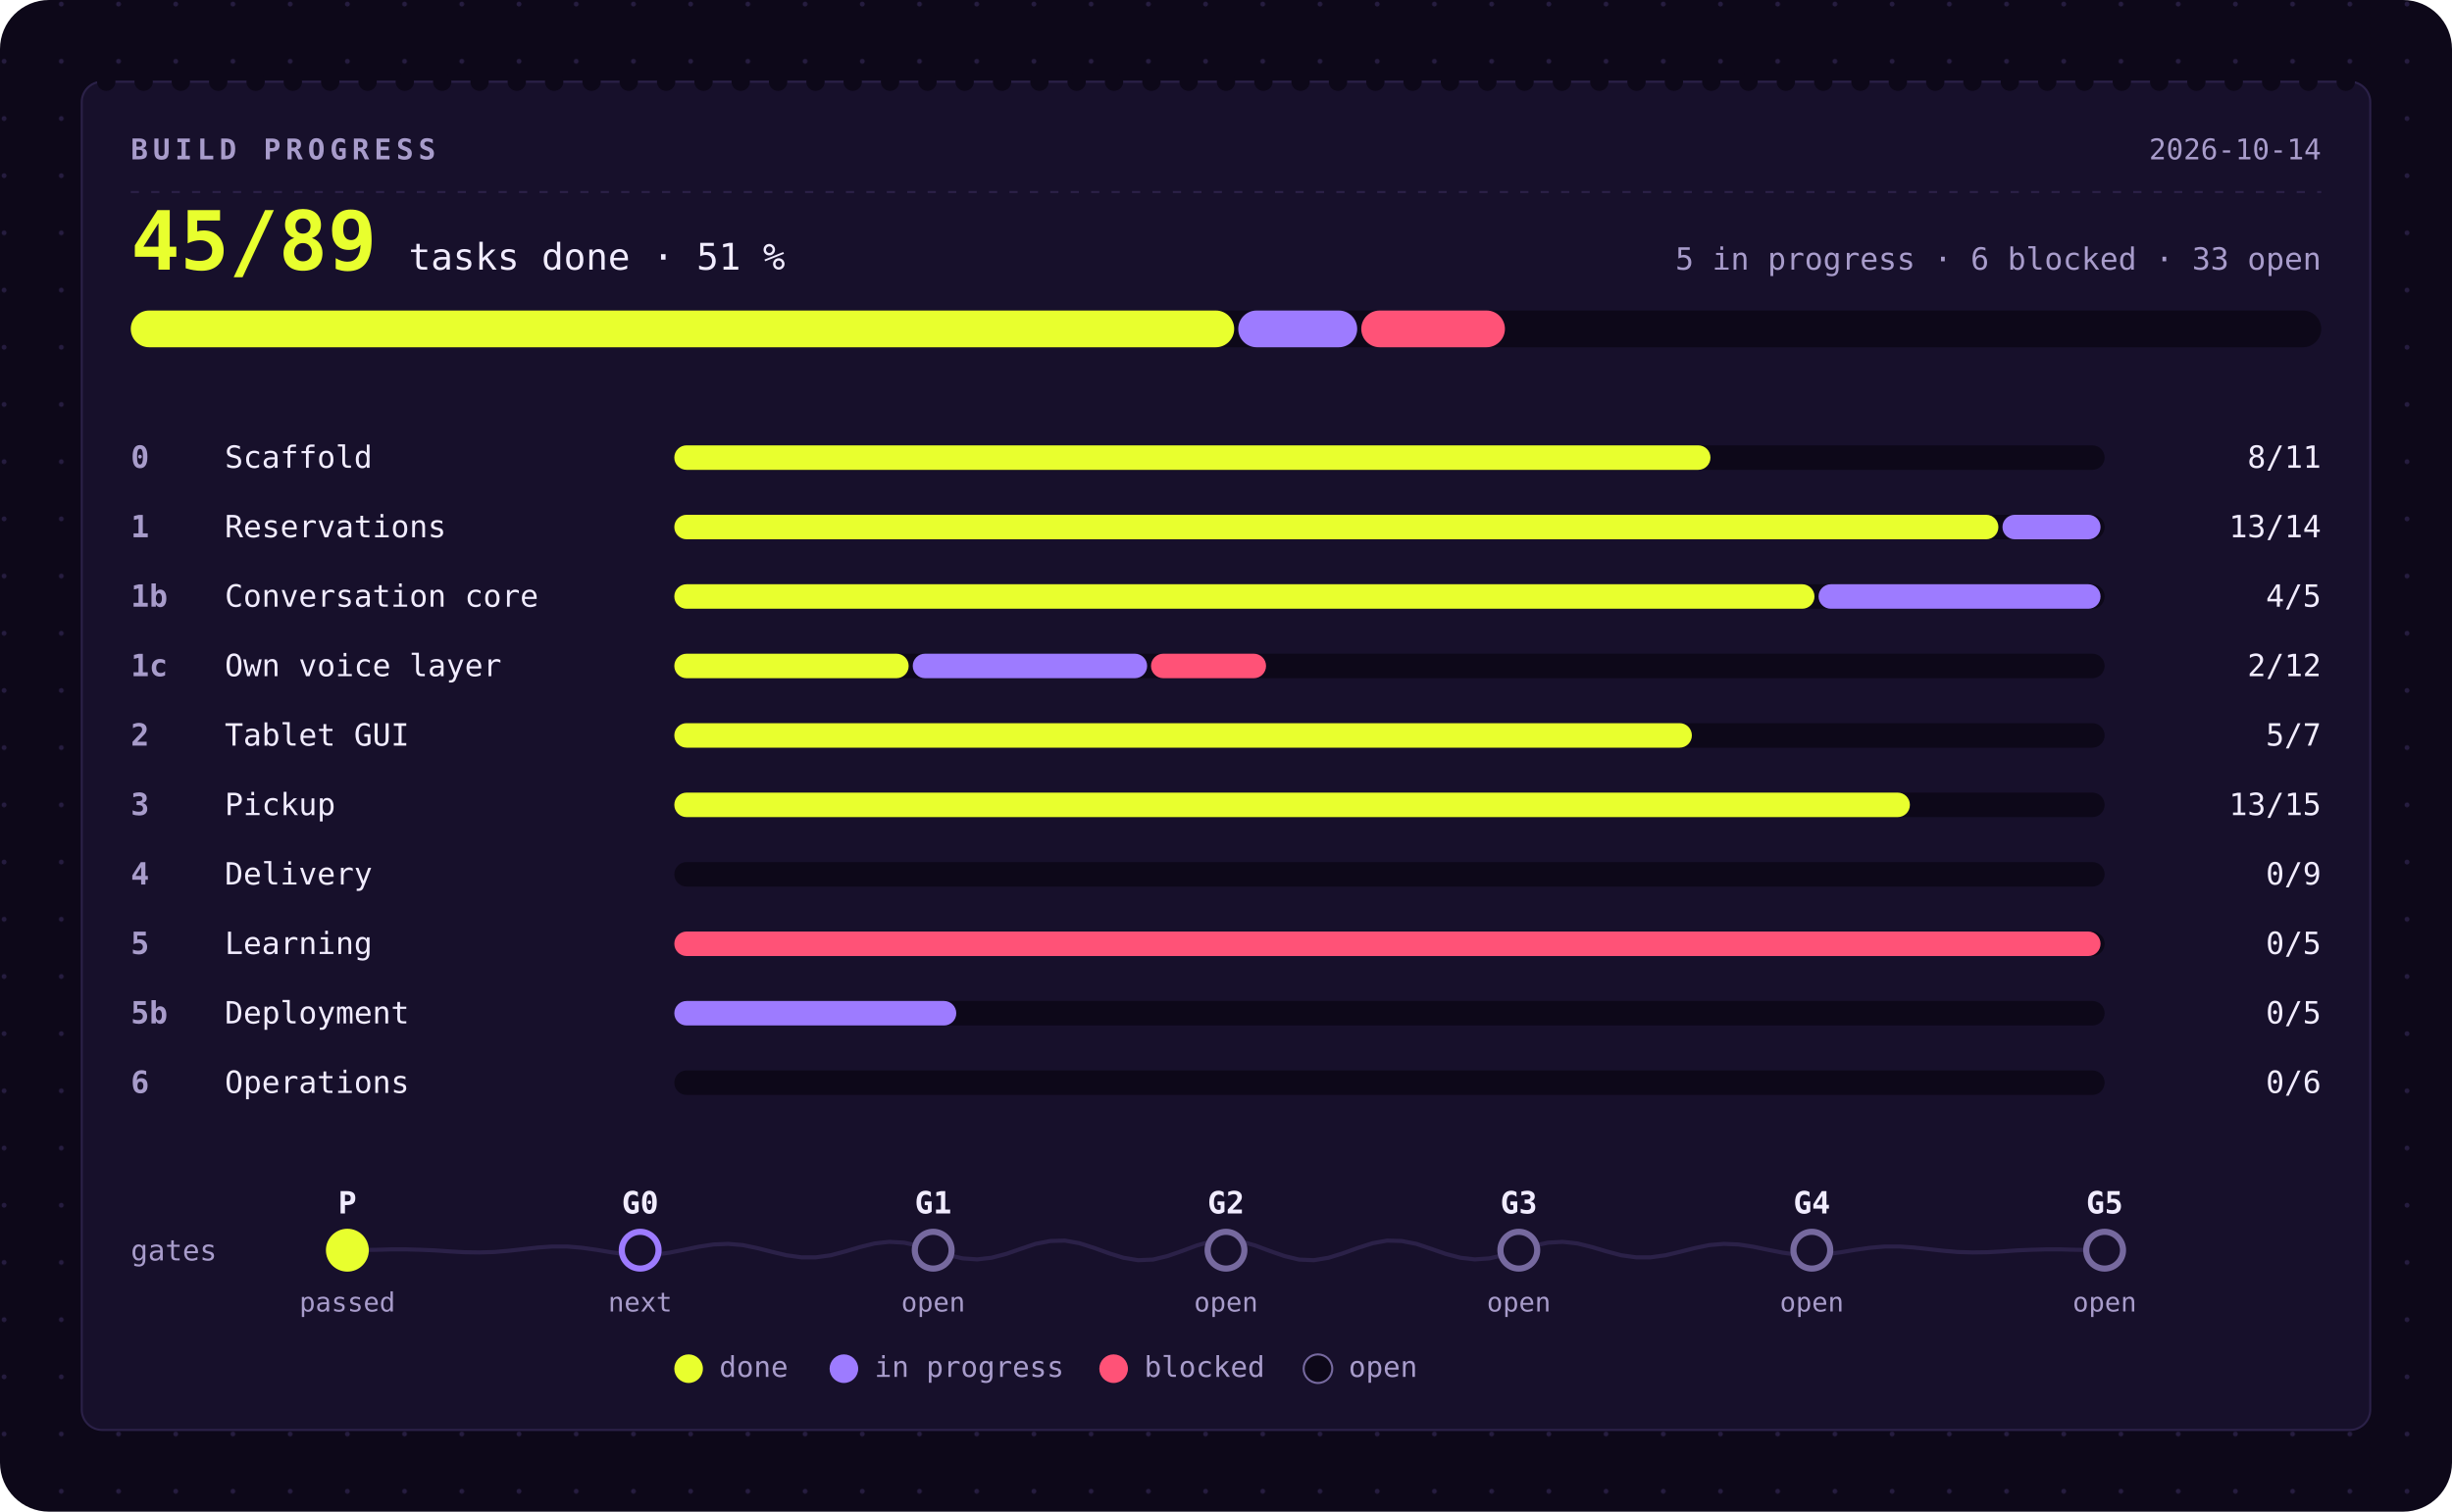
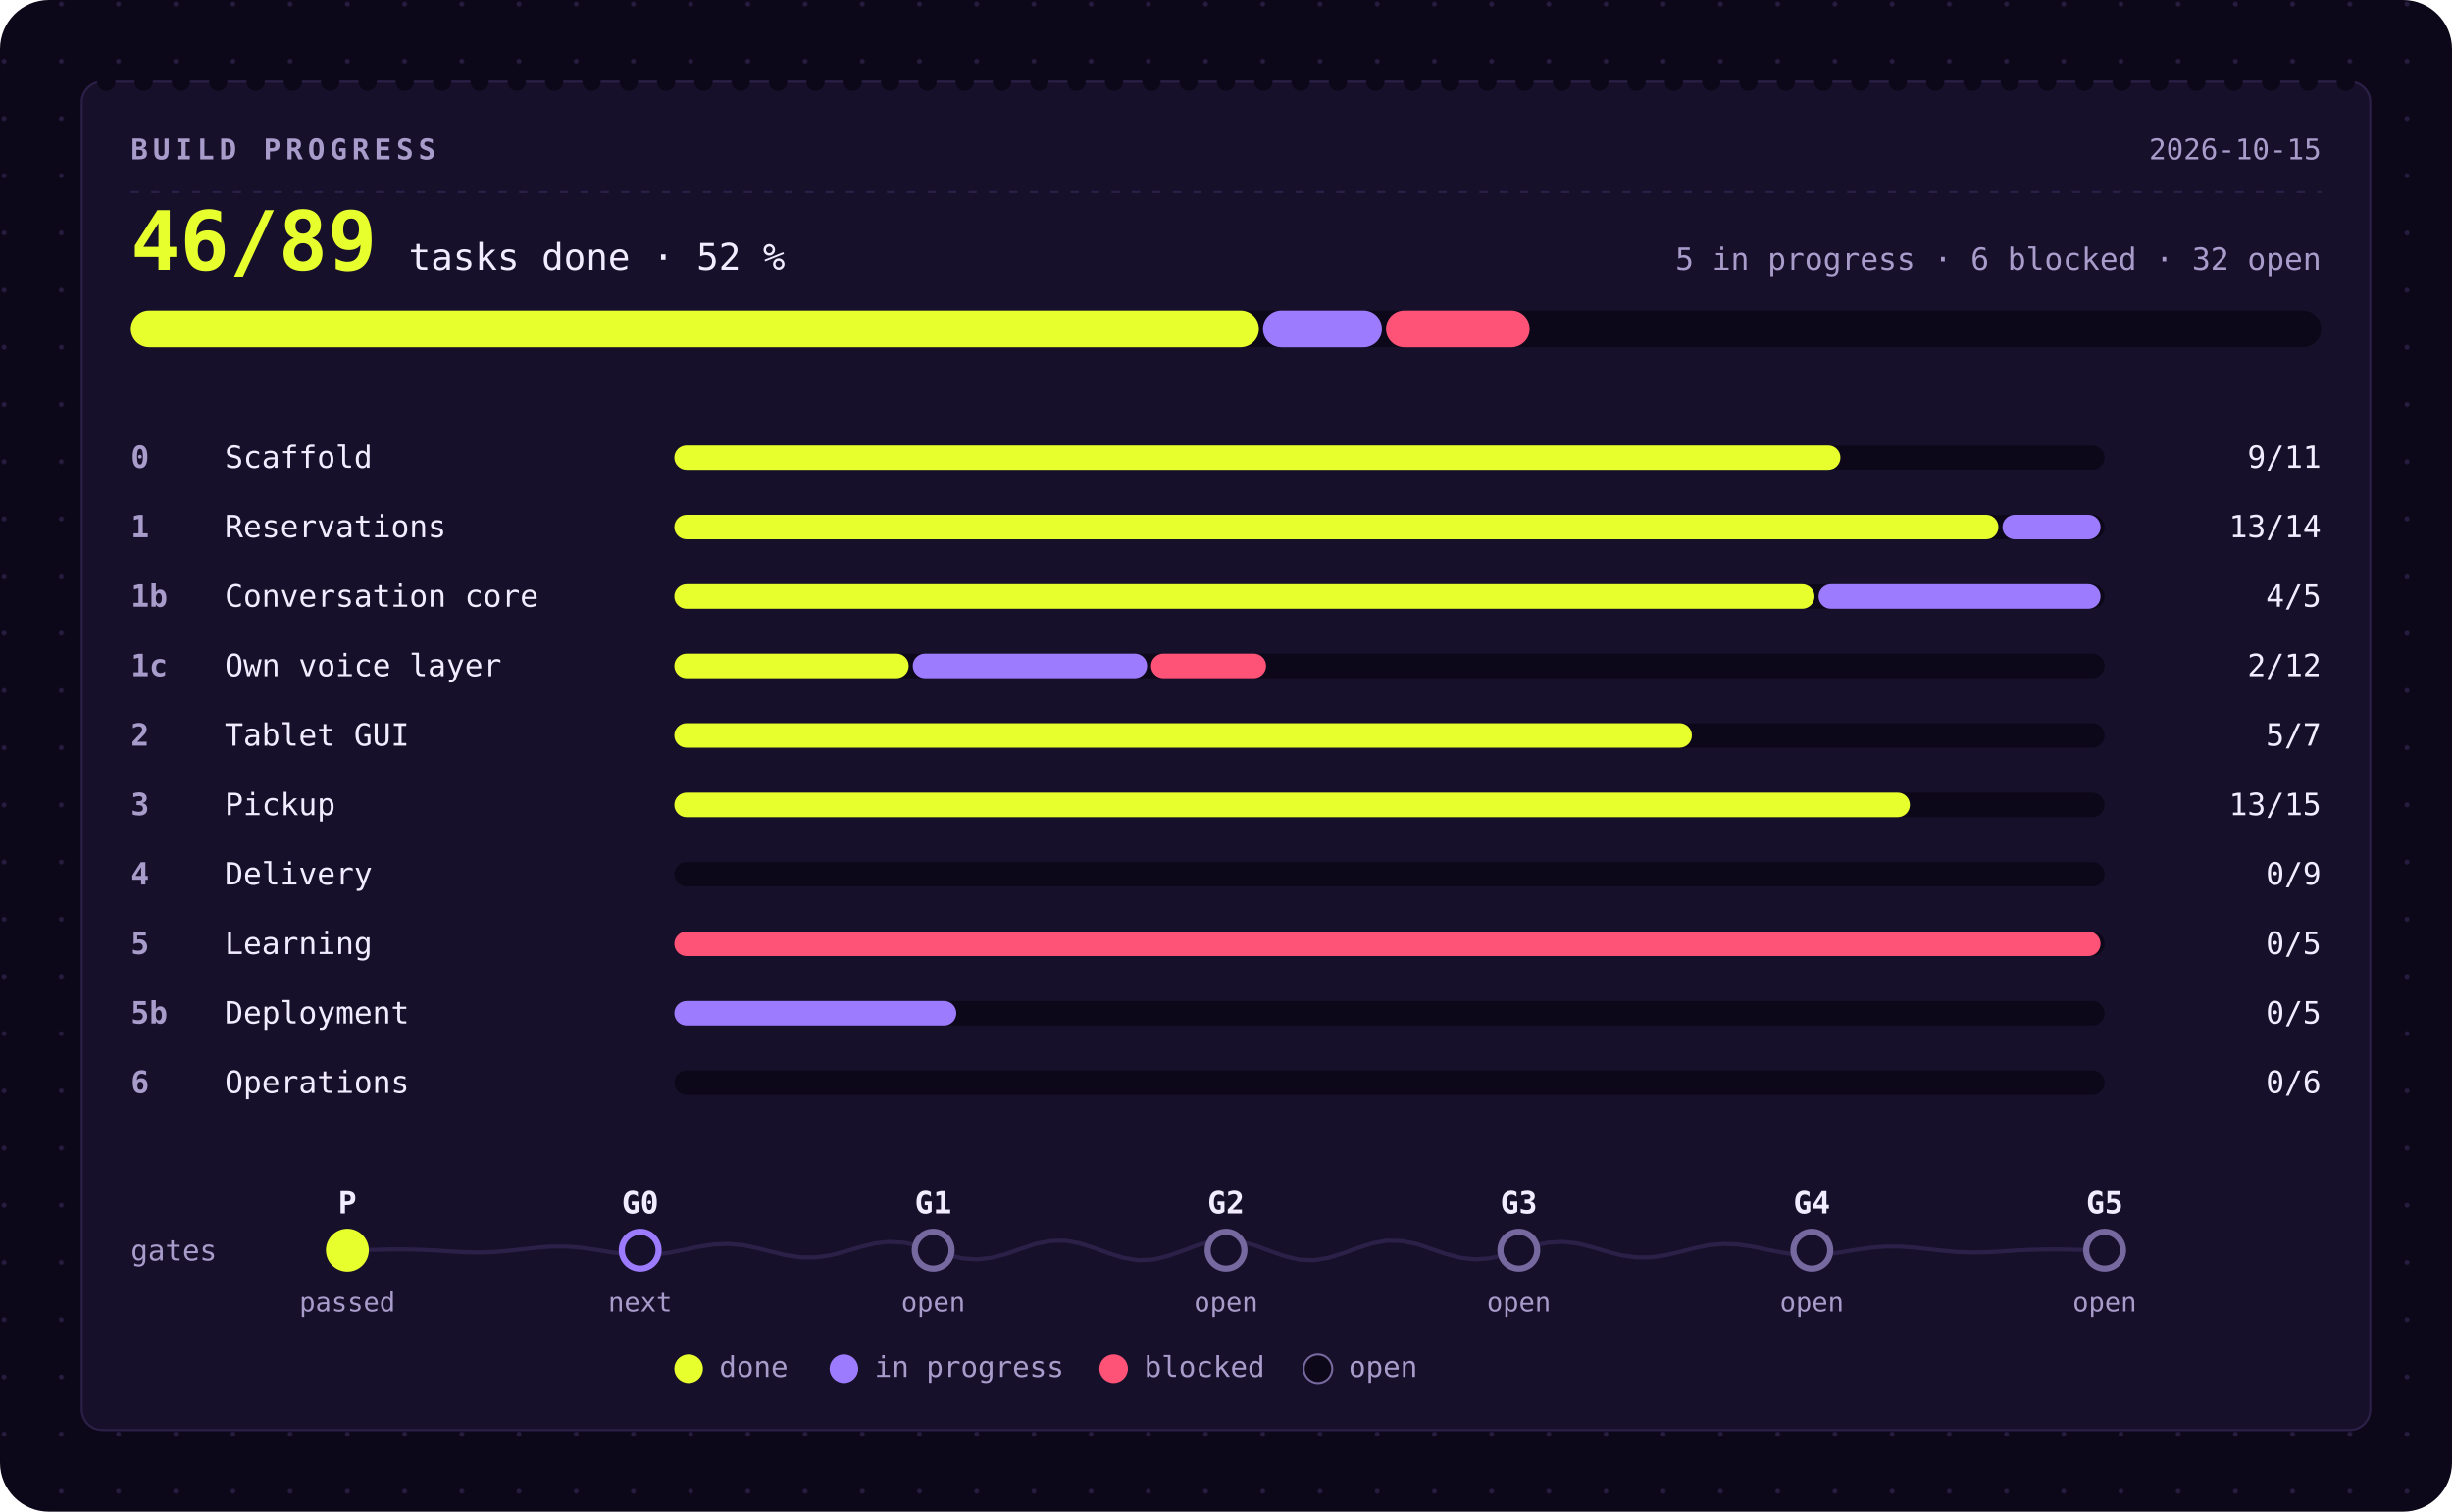
<svg xmlns="http://www.w3.org/2000/svg" width="1200" height="740" viewBox="0 0 1200 740" role="img" aria-labelledby="t d">
  <style>text{font-family:ui-monospace, 'JetBrains Mono', 'SF Mono', Menlo, Consolas, 'DejaVu Sans Mono', monospace}</style>
  <defs>
    <filter id="glow" filterUnits="userSpaceOnUse" x="0" y="0" width="1200" height="740">
      <feGaussianBlur stdDeviation="6" />
    </filter>
    <filter id="soft" filterUnits="userSpaceOnUse" x="0" y="0" width="1200" height="740">
      <feGaussianBlur stdDeviation="2.2" />
    </filter>
  </defs>
  <rect width="1200" height="740" rx="24" fill="#0D0819" />
  <pattern id="dots" width="28" height="28" patternUnits="userSpaceOnUse">
    <circle cx="2" cy="2" r="1.2" fill="#2B2148" />
  </pattern>
  <rect width="1200" height="740" rx="24" fill="url(#dots)" opacity="0.8" />
  <rect x="40" y="40" width="1120" height="660" rx="10" fill="#17102B" stroke="#2B2148" />
  <circle cx="52" cy="40" r="4.5" fill="#0D0819" />
  <circle cx="70.3" cy="40" r="4.5" fill="#0D0819" />
  <circle cx="88.5" cy="40" r="4.5" fill="#0D0819" />
  <circle cx="106.8" cy="40" r="4.5" fill="#0D0819" />
  <circle cx="125.1" cy="40" r="4.5" fill="#0D0819" />
  <circle cx="143.3" cy="40" r="4.5" fill="#0D0819" />
  <circle cx="161.6" cy="40" r="4.5" fill="#0D0819" />
  <circle cx="179.9" cy="40" r="4.5" fill="#0D0819" />
  <circle cx="198.1" cy="40" r="4.5" fill="#0D0819" />
  <circle cx="216.4" cy="40" r="4.5" fill="#0D0819" />
  <circle cx="234.7" cy="40" r="4.5" fill="#0D0819" />
  <circle cx="252.9" cy="40" r="4.5" fill="#0D0819" />
  <circle cx="271.2" cy="40" r="4.5" fill="#0D0819" />
  <circle cx="289.5" cy="40" r="4.5" fill="#0D0819" />
  <circle cx="307.7" cy="40" r="4.5" fill="#0D0819" />
  <circle cx="326" cy="40" r="4.5" fill="#0D0819" />
  <circle cx="344.3" cy="40" r="4.5" fill="#0D0819" />
  <circle cx="362.5" cy="40" r="4.5" fill="#0D0819" />
  <circle cx="380.8" cy="40" r="4.5" fill="#0D0819" />
  <circle cx="399.1" cy="40" r="4.5" fill="#0D0819" />
  <circle cx="417.3" cy="40" r="4.5" fill="#0D0819" />
  <circle cx="435.6" cy="40" r="4.5" fill="#0D0819" />
  <circle cx="453.9" cy="40" r="4.5" fill="#0D0819" />
  <circle cx="472.1" cy="40" r="4.5" fill="#0D0819" />
  <circle cx="490.4" cy="40" r="4.5" fill="#0D0819" />
  <circle cx="508.7" cy="40" r="4.5" fill="#0D0819" />
  <circle cx="526.9" cy="40" r="4.5" fill="#0D0819" />
  <circle cx="545.2" cy="40" r="4.5" fill="#0D0819" />
  <circle cx="563.5" cy="40" r="4.5" fill="#0D0819" />
  <circle cx="581.7" cy="40" r="4.5" fill="#0D0819" />
  <circle cx="600" cy="40" r="4.5" fill="#0D0819" />
  <circle cx="618.3" cy="40" r="4.5" fill="#0D0819" />
  <circle cx="636.5" cy="40" r="4.5" fill="#0D0819" />
  <circle cx="654.8" cy="40" r="4.5" fill="#0D0819" />
  <circle cx="673.1" cy="40" r="4.5" fill="#0D0819" />
  <circle cx="691.3" cy="40" r="4.5" fill="#0D0819" />
  <circle cx="709.6" cy="40" r="4.5" fill="#0D0819" />
  <circle cx="727.9" cy="40" r="4.5" fill="#0D0819" />
  <circle cx="746.1" cy="40" r="4.5" fill="#0D0819" />
  <circle cx="764.4" cy="40" r="4.5" fill="#0D0819" />
  <circle cx="782.7" cy="40" r="4.5" fill="#0D0819" />
  <circle cx="800.9" cy="40" r="4.5" fill="#0D0819" />
  <circle cx="819.2" cy="40" r="4.5" fill="#0D0819" />
  <circle cx="837.5" cy="40" r="4.5" fill="#0D0819" />
  <circle cx="855.7" cy="40" r="4.5" fill="#0D0819" />
  <circle cx="874" cy="40" r="4.5" fill="#0D0819" />
  <circle cx="892.3" cy="40" r="4.5" fill="#0D0819" />
  <circle cx="910.5" cy="40" r="4.5" fill="#0D0819" />
  <circle cx="928.8" cy="40" r="4.5" fill="#0D0819" />
  <circle cx="947.1" cy="40" r="4.5" fill="#0D0819" />
  <circle cx="965.3" cy="40" r="4.5" fill="#0D0819" />
  <circle cx="983.6" cy="40" r="4.5" fill="#0D0819" />
  <circle cx="1001.9" cy="40" r="4.5" fill="#0D0819" />
  <circle cx="1020.1" cy="40" r="4.5" fill="#0D0819" />
  <circle cx="1038.4" cy="40" r="4.5" fill="#0D0819" />
  <circle cx="1056.7" cy="40" r="4.5" fill="#0D0819" />
  <circle cx="1074.9" cy="40" r="4.5" fill="#0D0819" />
  <circle cx="1093.2" cy="40" r="4.5" fill="#0D0819" />
  <circle cx="1111.5" cy="40" r="4.5" fill="#0D0819" />
  <circle cx="1129.7" cy="40" r="4.5" fill="#0D0819" />
  <circle cx="1148" cy="40" r="4.5" fill="#0D0819" />
  <text x="64" y="78" font-size="14" fill="#A89CCB" font-weight="700" letter-spacing="2.4">BUILD PROGRESS</text>
-   <text x="1136" y="78" font-size="14" fill="#A89CCB" text-anchor="end">2026-10-14</text>
+   <text x="1136" y="78" font-size="14" fill="#A89CCB" text-anchor="end">2026-10-15</text>
  <line x1="64" y1="94" x2="1136" y2="94" stroke="#2B2148" stroke-dasharray="4 6" />
-   <text x="64" y="132" font-size="40" fill="#E8FF2E" font-weight="700">45/89</text>
-   <text x="200" y="132" font-size="18" fill="#F1ECFF">tasks done · 51 %</text>
-   <text x="1136" y="132" font-size="15" fill="#A89CCB" text-anchor="end">5 in progress · 6 blocked · 33 open</text>
+   <text x="64" y="132" font-size="40" fill="#E8FF2E" font-weight="700">46/89</text>
+   <text x="200" y="132" font-size="18" fill="#F1ECFF">tasks done · 52 %</text>
+   <text x="1136" y="132" font-size="15" fill="#A89CCB" text-anchor="end">5 in progress · 6 blocked · 32 open</text>
  <rect x="64" y="152" width="1072" height="18" rx="9" fill="#0D0819" />
-   <rect x="64" y="152" width="540" height="18" rx="9" fill="#E8FF2E" />
-   <rect x="606" y="152" width="58.2" height="18" rx="9" fill="#9D7BFF" />
-   <rect x="666.2" y="152" width="70.3" height="18" rx="9" fill="#FF5277" />
+   <rect x="64" y="152" width="552.1" height="18" rx="9" fill="#E8FF2E" />
+   <rect x="618.1" y="152" width="58.2" height="18" rx="9" fill="#9D7BFF" />
+   <rect x="678.3" y="152" width="70.3" height="18" rx="9" fill="#FF5277" />
  <text x="64" y="229" font-size="15" fill="#A89CCB" font-weight="700">0</text>
  <text x="110" y="229" font-size="15" fill="#F1ECFF">Scaffold</text>
  <rect x="330" y="218" width="700" height="12" rx="6" fill="#0D0819" />
-   <rect x="330" y="218" width="507.1" height="12" rx="6" fill="#E8FF2E" />
-   <text x="1136" y="229" font-size="15" fill="#F1ECFF" text-anchor="end">8/11</text>
+   <rect x="330" y="218" width="570.7" height="12" rx="6" fill="#E8FF2E" />
+   <text x="1136" y="229" font-size="15" fill="#F1ECFF" text-anchor="end">9/11</text>
  <text x="64" y="263" font-size="15" fill="#A89CCB" font-weight="700">1</text>
  <text x="110" y="263" font-size="15" fill="#F1ECFF">Reservations</text>
  <rect x="330" y="252" width="700" height="12" rx="6" fill="#0D0819" />
  <rect x="330" y="252" width="648" height="12" rx="6" fill="#E8FF2E" />
  <rect x="980" y="252" width="48" height="12" rx="6" fill="#9D7BFF" />
  <text x="1136" y="263" font-size="15" fill="#F1ECFF" text-anchor="end">13/14</text>
  <text x="64" y="297" font-size="15" fill="#A89CCB" font-weight="700">1b</text>
  <text x="110" y="297" font-size="15" fill="#F1ECFF">Conversation core</text>
  <rect x="330" y="286" width="700" height="12" rx="6" fill="#0D0819" />
  <rect x="330" y="286" width="558" height="12" rx="6" fill="#E8FF2E" />
  <rect x="890" y="286" width="138" height="12" rx="6" fill="#9D7BFF" />
  <text x="1136" y="297" font-size="15" fill="#F1ECFF" text-anchor="end">4/5</text>
  <text x="64" y="331" font-size="15" fill="#A89CCB" font-weight="700">1c</text>
  <text x="110" y="331" font-size="15" fill="#F1ECFF">Own voice layer</text>
  <rect x="330" y="320" width="700" height="12" rx="6" fill="#0D0819" />
  <rect x="330" y="320" width="114.7" height="12" rx="6" fill="#E8FF2E" />
  <rect x="446.7" y="320" width="114.7" height="12" rx="6" fill="#9D7BFF" />
  <rect x="563.3" y="320" width="56.3" height="12" rx="6" fill="#FF5277" />
  <text x="1136" y="331" font-size="15" fill="#F1ECFF" text-anchor="end">2/12</text>
  <text x="64" y="365" font-size="15" fill="#A89CCB" font-weight="700">2</text>
  <text x="110" y="365" font-size="15" fill="#F1ECFF">Tablet GUI</text>
  <rect x="330" y="354" width="700" height="12" rx="6" fill="#0D0819" />
  <rect x="330" y="354" width="498" height="12" rx="6" fill="#E8FF2E" />
  <text x="1136" y="365" font-size="15" fill="#F1ECFF" text-anchor="end">5/7</text>
  <text x="64" y="399" font-size="15" fill="#A89CCB" font-weight="700">3</text>
  <text x="110" y="399" font-size="15" fill="#F1ECFF">Pickup</text>
  <rect x="330" y="388" width="700" height="12" rx="6" fill="#0D0819" />
  <rect x="330" y="388" width="604.7" height="12" rx="6" fill="#E8FF2E" />
  <text x="1136" y="399" font-size="15" fill="#F1ECFF" text-anchor="end">13/15</text>
  <text x="64" y="433" font-size="15" fill="#A89CCB" font-weight="700">4</text>
  <text x="110" y="433" font-size="15" fill="#F1ECFF">Delivery</text>
  <rect x="330" y="422" width="700" height="12" rx="6" fill="#0D0819" />
  <text x="1136" y="433" font-size="15" fill="#F1ECFF" text-anchor="end">0/9</text>
  <text x="64" y="467" font-size="15" fill="#A89CCB" font-weight="700">5</text>
  <text x="110" y="467" font-size="15" fill="#F1ECFF">Learning</text>
  <rect x="330" y="456" width="700" height="12" rx="6" fill="#0D0819" />
  <rect x="330" y="456" width="698" height="12" rx="6" fill="#FF5277" />
  <text x="1136" y="467" font-size="15" fill="#F1ECFF" text-anchor="end">0/5</text>
  <text x="64" y="501" font-size="15" fill="#A89CCB" font-weight="700">5b</text>
  <text x="110" y="501" font-size="15" fill="#F1ECFF">Deployment</text>
  <rect x="330" y="490" width="700" height="12" rx="6" fill="#0D0819" />
  <rect x="330" y="490" width="138" height="12" rx="6" fill="#9D7BFF" />
  <text x="1136" y="501" font-size="15" fill="#F1ECFF" text-anchor="end">0/5</text>
  <text x="64" y="535" font-size="15" fill="#A89CCB" font-weight="700">6</text>
  <text x="110" y="535" font-size="15" fill="#F1ECFF">Operations</text>
  <rect x="330" y="524" width="700" height="12" rx="6" fill="#0D0819" />
  <text x="1136" y="535" font-size="15" fill="#F1ECFF" text-anchor="end">0/6</text>
  <path d="M170 612 L177.2 611.9 L184.3 611.8 L191.5 611.6 L198.7 611.6 L205.8 611.8 L213 612.1 L220.2 612.6 L227.3 613 L234.5 613.1 L241.7 612.9 L248.8 612.3 L256 611.5 L263.2 610.7 L270.3 610.2 L277.5 610.2 L284.7 610.8 L291.8 611.8 L299 613 L306.2 614 L313.3 614.5 L320.5 614.2 L327.7 613.2 L334.8 611.8 L342 610.3 L349.2 609.2 L356.3 608.9 L363.5 609.5 L370.7 611 L377.8 612.8 L385 614.5 L392.2 615.5 L399.3 615.5 L406.5 614.5 L413.7 612.6 L420.8 610.5 L428 608.7 L435.2 607.9 L442.3 608.3 L449.5 609.8 L456.7 612 L463.8 614.3 L471 616 L478.2 616.5 L485.3 615.7 L492.5 613.8 L499.7 611.3 L506.8 608.9 L514 607.5 L521.2 607.3 L528.3 608.6 L535.5 610.9 L542.7 613.5 L549.8 615.7 L557 616.9 L564.2 616.6 L571.3 614.9 L578.5 612.4 L585.7 609.7 L592.8 607.7 L600 607 L607.2 607.7 L614.3 609.7 L621.5 612.4 L628.7 614.9 L635.8 616.6 L643 616.9 L650.2 615.7 L657.3 613.5 L664.5 610.9 L671.7 608.6 L678.8 607.3 L686 607.5 L693.2 608.9 L700.3 611.3 L707.5 613.8 L714.7 615.7 L721.8 616.5 L729 616 L736.2 614.3 L743.3 612 L750.5 609.8 L757.7 608.3 L764.8 607.9 L772 608.7 L779.2 610.5 L786.3 612.6 L793.5 614.5 L800.7 615.5 L807.8 615.5 L815 614.5 L822.2 612.8 L829.3 611 L836.5 609.5 L843.7 608.9 L850.8 609.2 L858 610.3 L865.2 611.8 L872.3 613.2 L879.5 614.2 L886.7 614.5 L893.8 614 L901 613 L908.2 611.8 L915.3 610.8 L922.5 610.2 L929.7 610.2 L936.8 610.7 L944 611.5 L951.2 612.3 L958.3 612.9 L965.5 613.1 L972.7 613 L979.8 612.6 L987 612.1 L994.2 611.8 L1001.3 611.6 L1008.5 611.6 L1015.7 611.8 L1022.8 611.9 L1030 612" fill="none" stroke="#2B2148" stroke-width="2" />
  <circle cx="170" cy="612" r="9" fill="#E8FF2E" stroke="#E8FF2E" stroke-width="3" />
  <text x="170" y="594" font-size="15" fill="#F1ECFF" text-anchor="middle" font-weight="700">P</text>
  <text x="170" y="642" font-size="13" fill="#A89CCB" text-anchor="middle">passed</text>
  <circle cx="313.3" cy="612" r="9" fill="#17102B" stroke="#9D7BFF" stroke-width="3" />
  <text x="313.3" y="594" font-size="15" fill="#F1ECFF" text-anchor="middle" font-weight="700">G0</text>
  <text x="313.3" y="642" font-size="13" fill="#A89CCB" text-anchor="middle">next</text>
  <circle cx="456.7" cy="612" r="9" fill="#17102B" stroke="#76699F" stroke-width="3" />
  <text x="456.7" y="594" font-size="15" fill="#F1ECFF" text-anchor="middle" font-weight="700">G1</text>
  <text x="456.7" y="642" font-size="13" fill="#A89CCB" text-anchor="middle">open</text>
  <circle cx="600" cy="612" r="9" fill="#17102B" stroke="#76699F" stroke-width="3" />
  <text x="600" y="594" font-size="15" fill="#F1ECFF" text-anchor="middle" font-weight="700">G2</text>
  <text x="600" y="642" font-size="13" fill="#A89CCB" text-anchor="middle">open</text>
  <circle cx="743.3" cy="612" r="9" fill="#17102B" stroke="#76699F" stroke-width="3" />
  <text x="743.3" y="594" font-size="15" fill="#F1ECFF" text-anchor="middle" font-weight="700">G3</text>
  <text x="743.3" y="642" font-size="13" fill="#A89CCB" text-anchor="middle">open</text>
  <circle cx="886.7" cy="612" r="9" fill="#17102B" stroke="#76699F" stroke-width="3" />
  <text x="886.7" y="594" font-size="15" fill="#F1ECFF" text-anchor="middle" font-weight="700">G4</text>
  <text x="886.7" y="642" font-size="13" fill="#A89CCB" text-anchor="middle">open</text>
  <circle cx="1030" cy="612" r="9" fill="#17102B" stroke="#76699F" stroke-width="3" />
  <text x="1030" y="594" font-size="15" fill="#F1ECFF" text-anchor="middle" font-weight="700">G5</text>
  <text x="1030" y="642" font-size="13" fill="#A89CCB" text-anchor="middle">open</text>
  <text x="64" y="617" font-size="14" fill="#A89CCB">gates</text>
  <rect x="330" y="663" width="14" height="14" rx="7" fill="#E8FF2E" />
  <text x="352" y="674" font-size="14" fill="#A89CCB">done</text>
  <rect x="406" y="663" width="14" height="14" rx="7" fill="#9D7BFF" />
  <text x="428" y="674" font-size="14" fill="#A89CCB">in progress</text>
  <rect x="538" y="663" width="14" height="14" rx="7" fill="#FF5277" />
  <text x="560" y="674" font-size="14" fill="#A89CCB">blocked</text>
  <rect x="638" y="663" width="14" height="14" rx="7" fill="#0D0819" stroke="#76699F" />
  <text x="660" y="674" font-size="14" fill="#A89CCB">open</text>
</svg>
